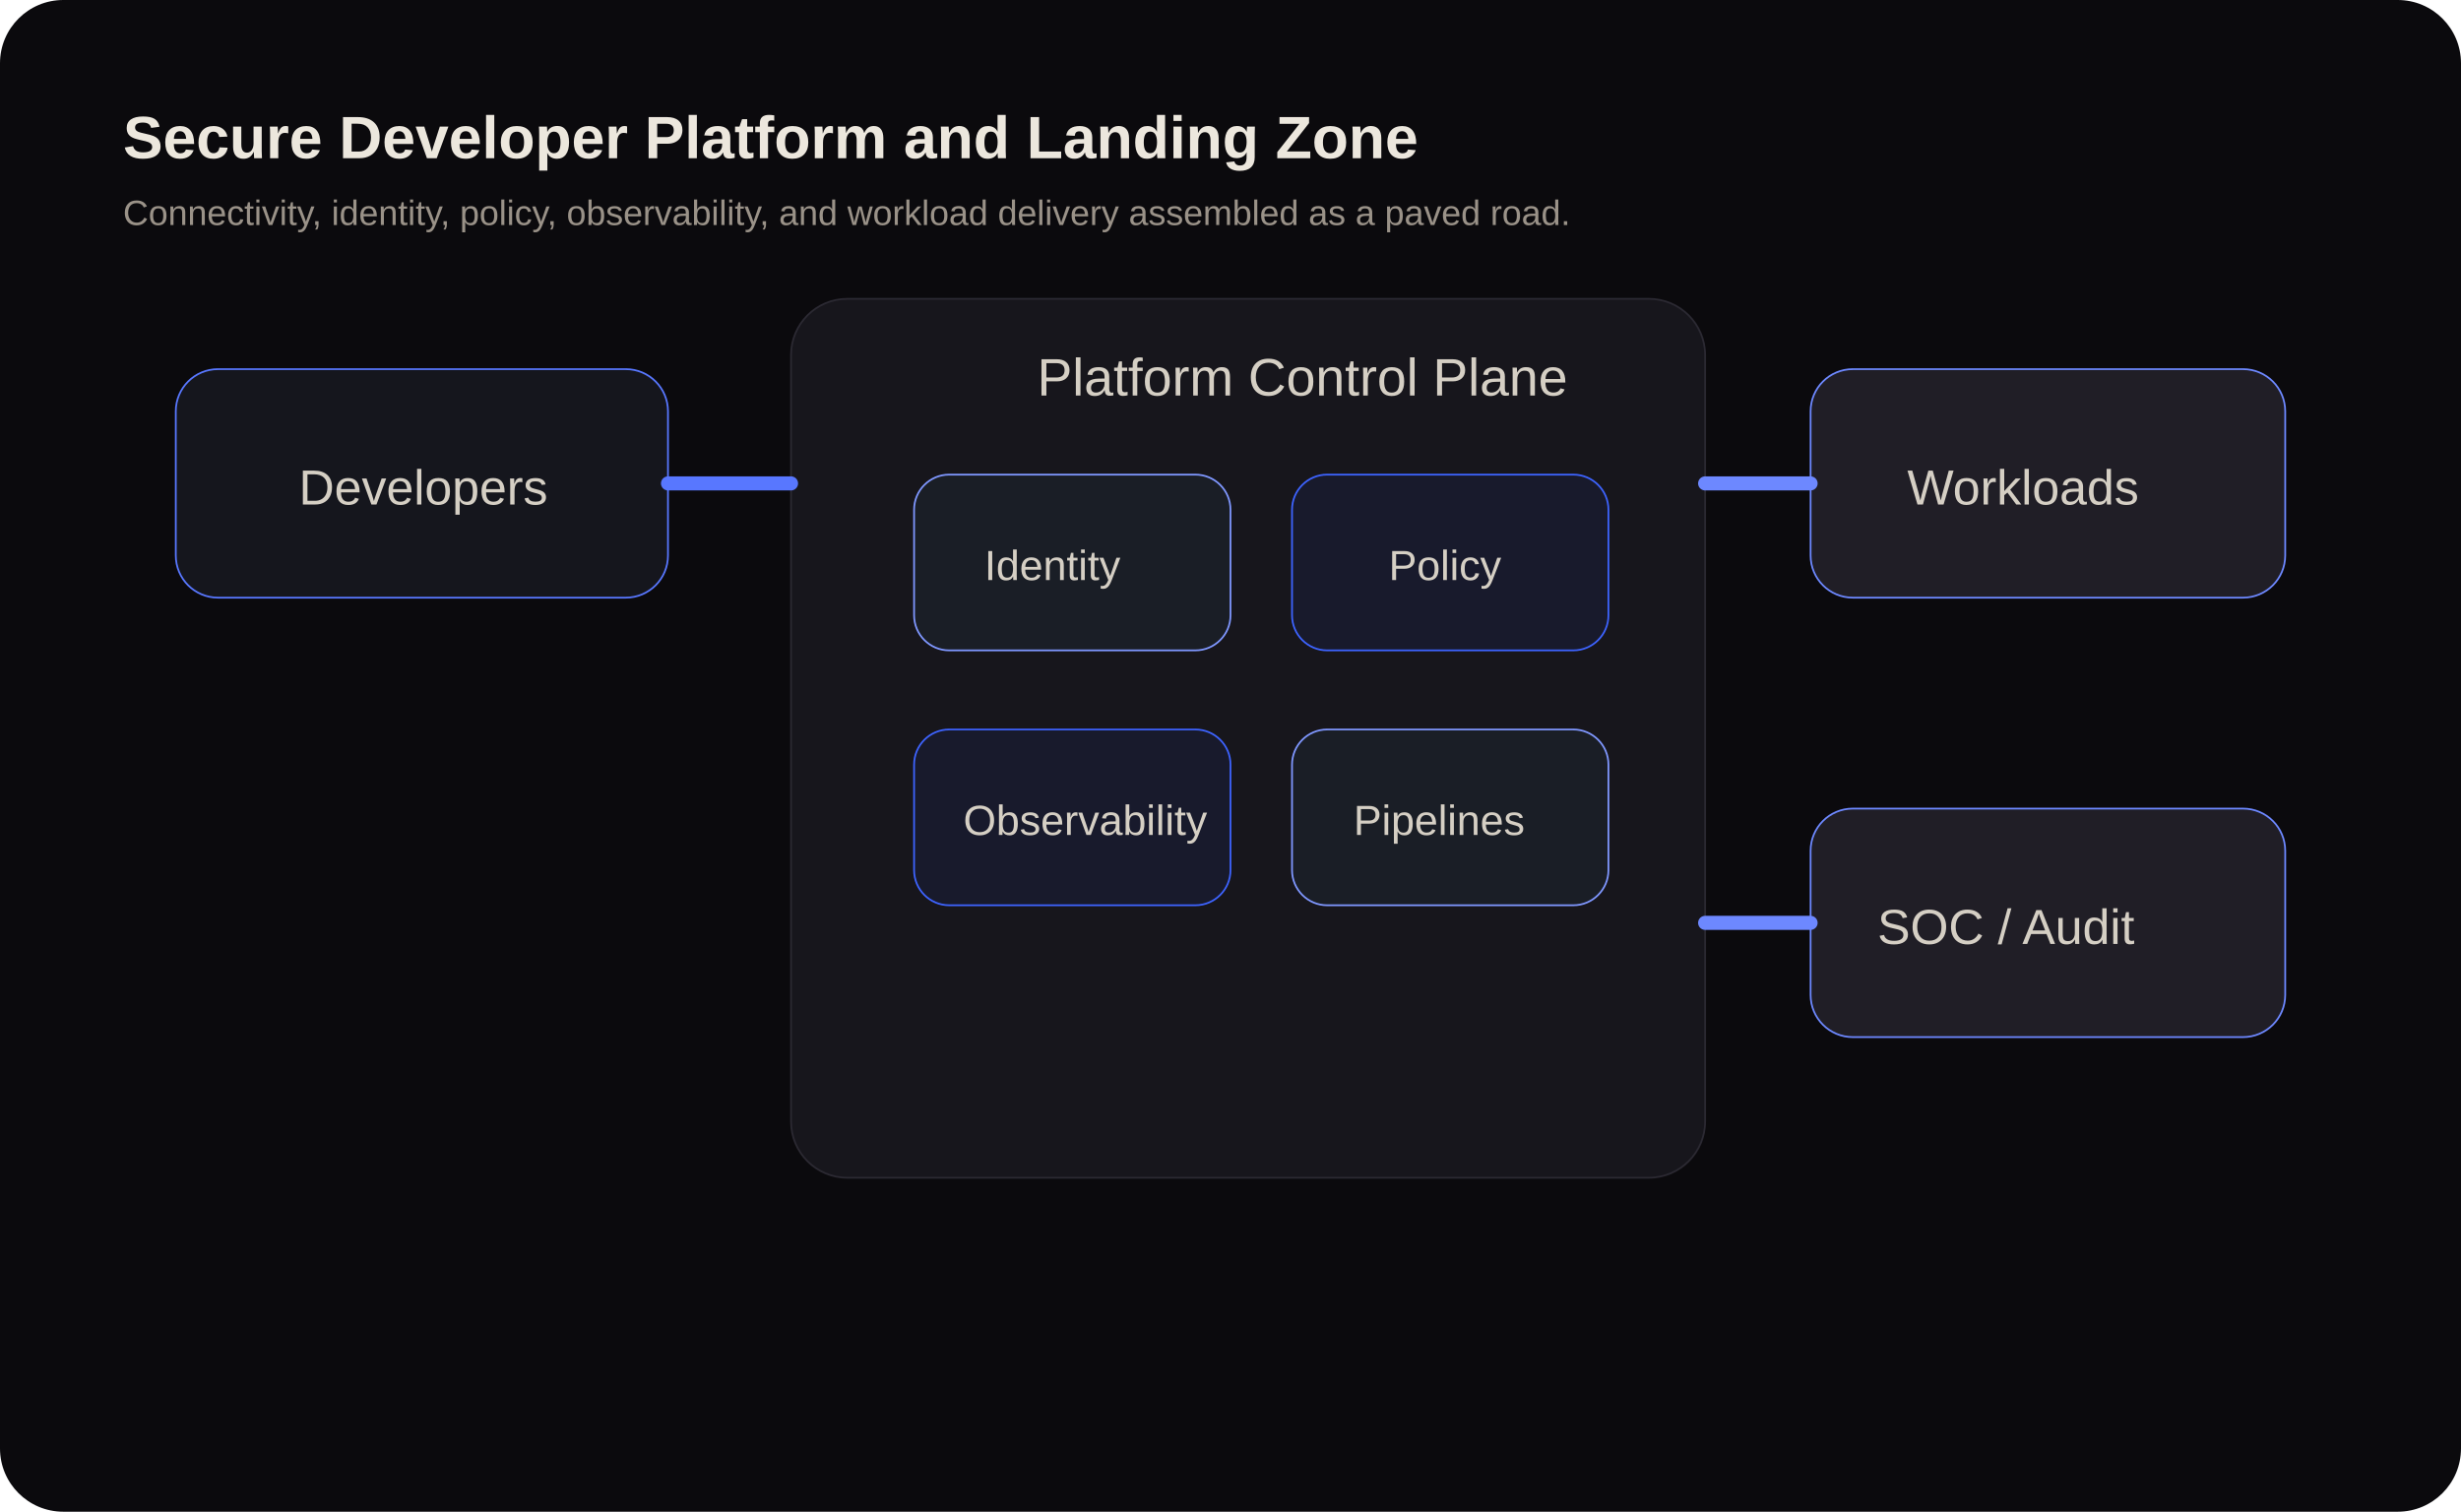
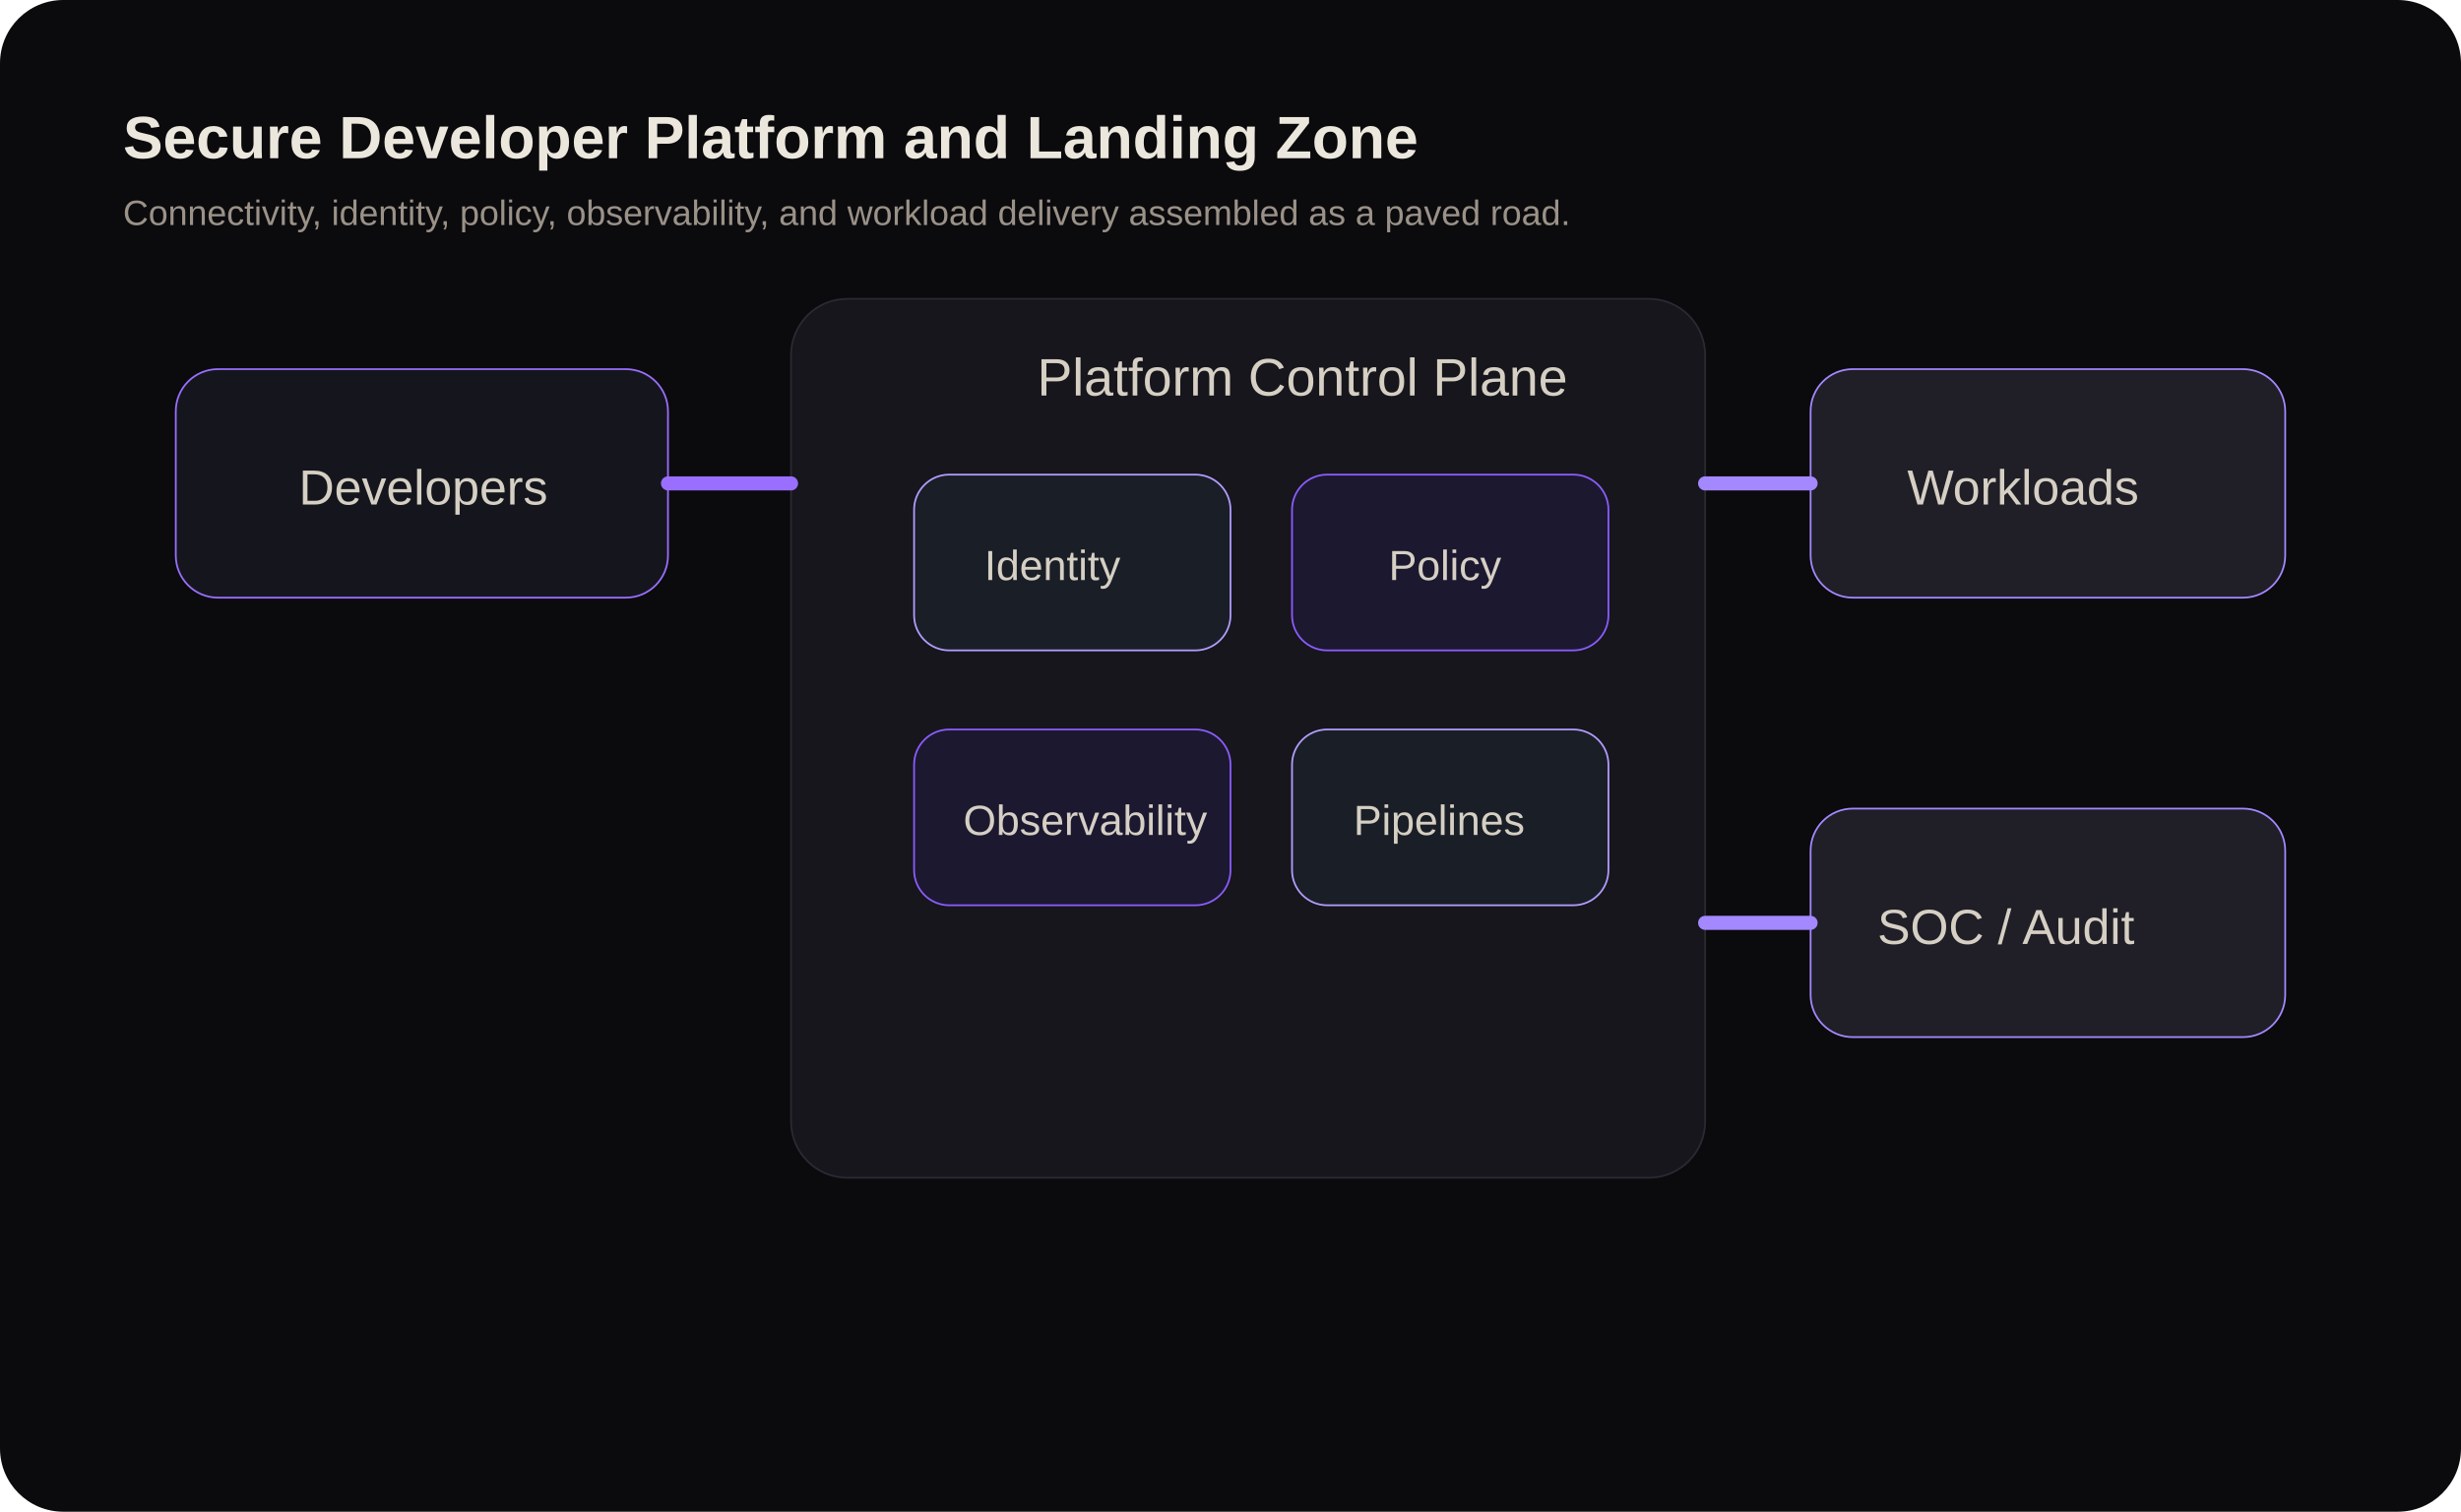
<svg xmlns="http://www.w3.org/2000/svg" width="1400" height="860" viewBox="0 0 1400 860" fill="none">
  <rect width="1400" height="860" rx="36" fill="#0b0a0d" />
  <text x="70" y="90" fill="#ece7dd" font-family="Arial, sans-serif" font-size="34" font-weight="700">Secure Developer Platform and Landing Zone</text>
  <text x="70" y="128" fill="#9a9288" font-family="Arial, sans-serif" font-size="20">Connectivity, identity, policy, observability, and workload delivery assembled as a paved road.</text>
-   <rect x="100" y="210" width="280" height="130" rx="24" fill="#15161d" stroke="#5877ff" />
+   <rect x="100" y="210" width="280" height="130" rx="24" fill="#15161d" stroke="#9a6fff" />
  <text x="170" y="287" fill="#d5cfc4" font-family="Arial, sans-serif" font-size="28">Developers</text>
  <rect x="450" y="170" width="520" height="500" rx="32" fill="#17161c" stroke="#2b2932" />
  <text x="590" y="225" fill="#d5cfc4" font-family="Arial, sans-serif" font-size="30">Platform Control Plane</text>
-   <rect x="520" y="270" width="180" height="100" rx="20" fill="#1a1e26" stroke="#7f97ff" />
+   <rect x="520" y="270" width="180" height="100" rx="20" fill="#1a1e26" stroke="#b19dff" />
  <text x="560" y="330" fill="#d5cfc4" font-family="Arial, sans-serif" font-size="24">Identity</text>
-   <rect x="735" y="270" width="180" height="100" rx="20" fill="#181a2c" stroke="#3d63ff" />
+   <rect x="735" y="270" width="180" height="100" rx="20" fill="#1c1830" stroke="#8b5cff" />
  <text x="790" y="330" fill="#d5cfc4" font-family="Arial, sans-serif" font-size="24">Policy</text>
-   <rect x="520" y="415" width="180" height="100" rx="20" fill="#181a2c" stroke="#3d63ff" />
+   <rect x="520" y="415" width="180" height="100" rx="20" fill="#1c1830" stroke="#8b5cff" />
  <text x="548" y="475" fill="#d5cfc4" font-family="Arial, sans-serif" font-size="24">Observability</text>
-   <rect x="735" y="415" width="180" height="100" rx="20" fill="#1a1e26" stroke="#7f97ff" />
+   <rect x="735" y="415" width="180" height="100" rx="20" fill="#1a1e26" stroke="#b19dff" />
  <text x="770" y="475" fill="#d5cfc4" font-family="Arial, sans-serif" font-size="24">Pipelines</text>
-   <rect x="1030" y="210" width="270" height="130" rx="24" fill="#201e26" stroke="#6d88ff" />
+   <rect x="1030" y="210" width="270" height="130" rx="24" fill="#201e26" stroke="#a488ff" />
  <text x="1085" y="287" fill="#d5cfc4" font-family="Arial, sans-serif" font-size="28">Workloads</text>
-   <rect x="1030" y="460" width="270" height="130" rx="24" fill="#201e26" stroke="#6d88ff" />
+   <rect x="1030" y="460" width="270" height="130" rx="24" fill="#201e26" stroke="#a488ff" />
  <text x="1068" y="537" fill="#d5cfc4" font-family="Arial, sans-serif" font-size="28">SOC / Audit</text>
-   <path d="M380 275H450" stroke="#5877ff" stroke-width="8" stroke-linecap="round" />
-   <path d="M970 275H1030" stroke="#6d88ff" stroke-width="8" stroke-linecap="round" />
-   <path d="M970 525H1030" stroke="#6d88ff" stroke-width="8" stroke-linecap="round" />
+   <path d="M380 275H450" stroke="#9a6fff" stroke-width="8" stroke-linecap="round" />
+   <path d="M970 275H1030" stroke="#a488ff" stroke-width="8" stroke-linecap="round" />
+   <path d="M970 525H1030" stroke="#a488ff" stroke-width="8" stroke-linecap="round" />
</svg>
